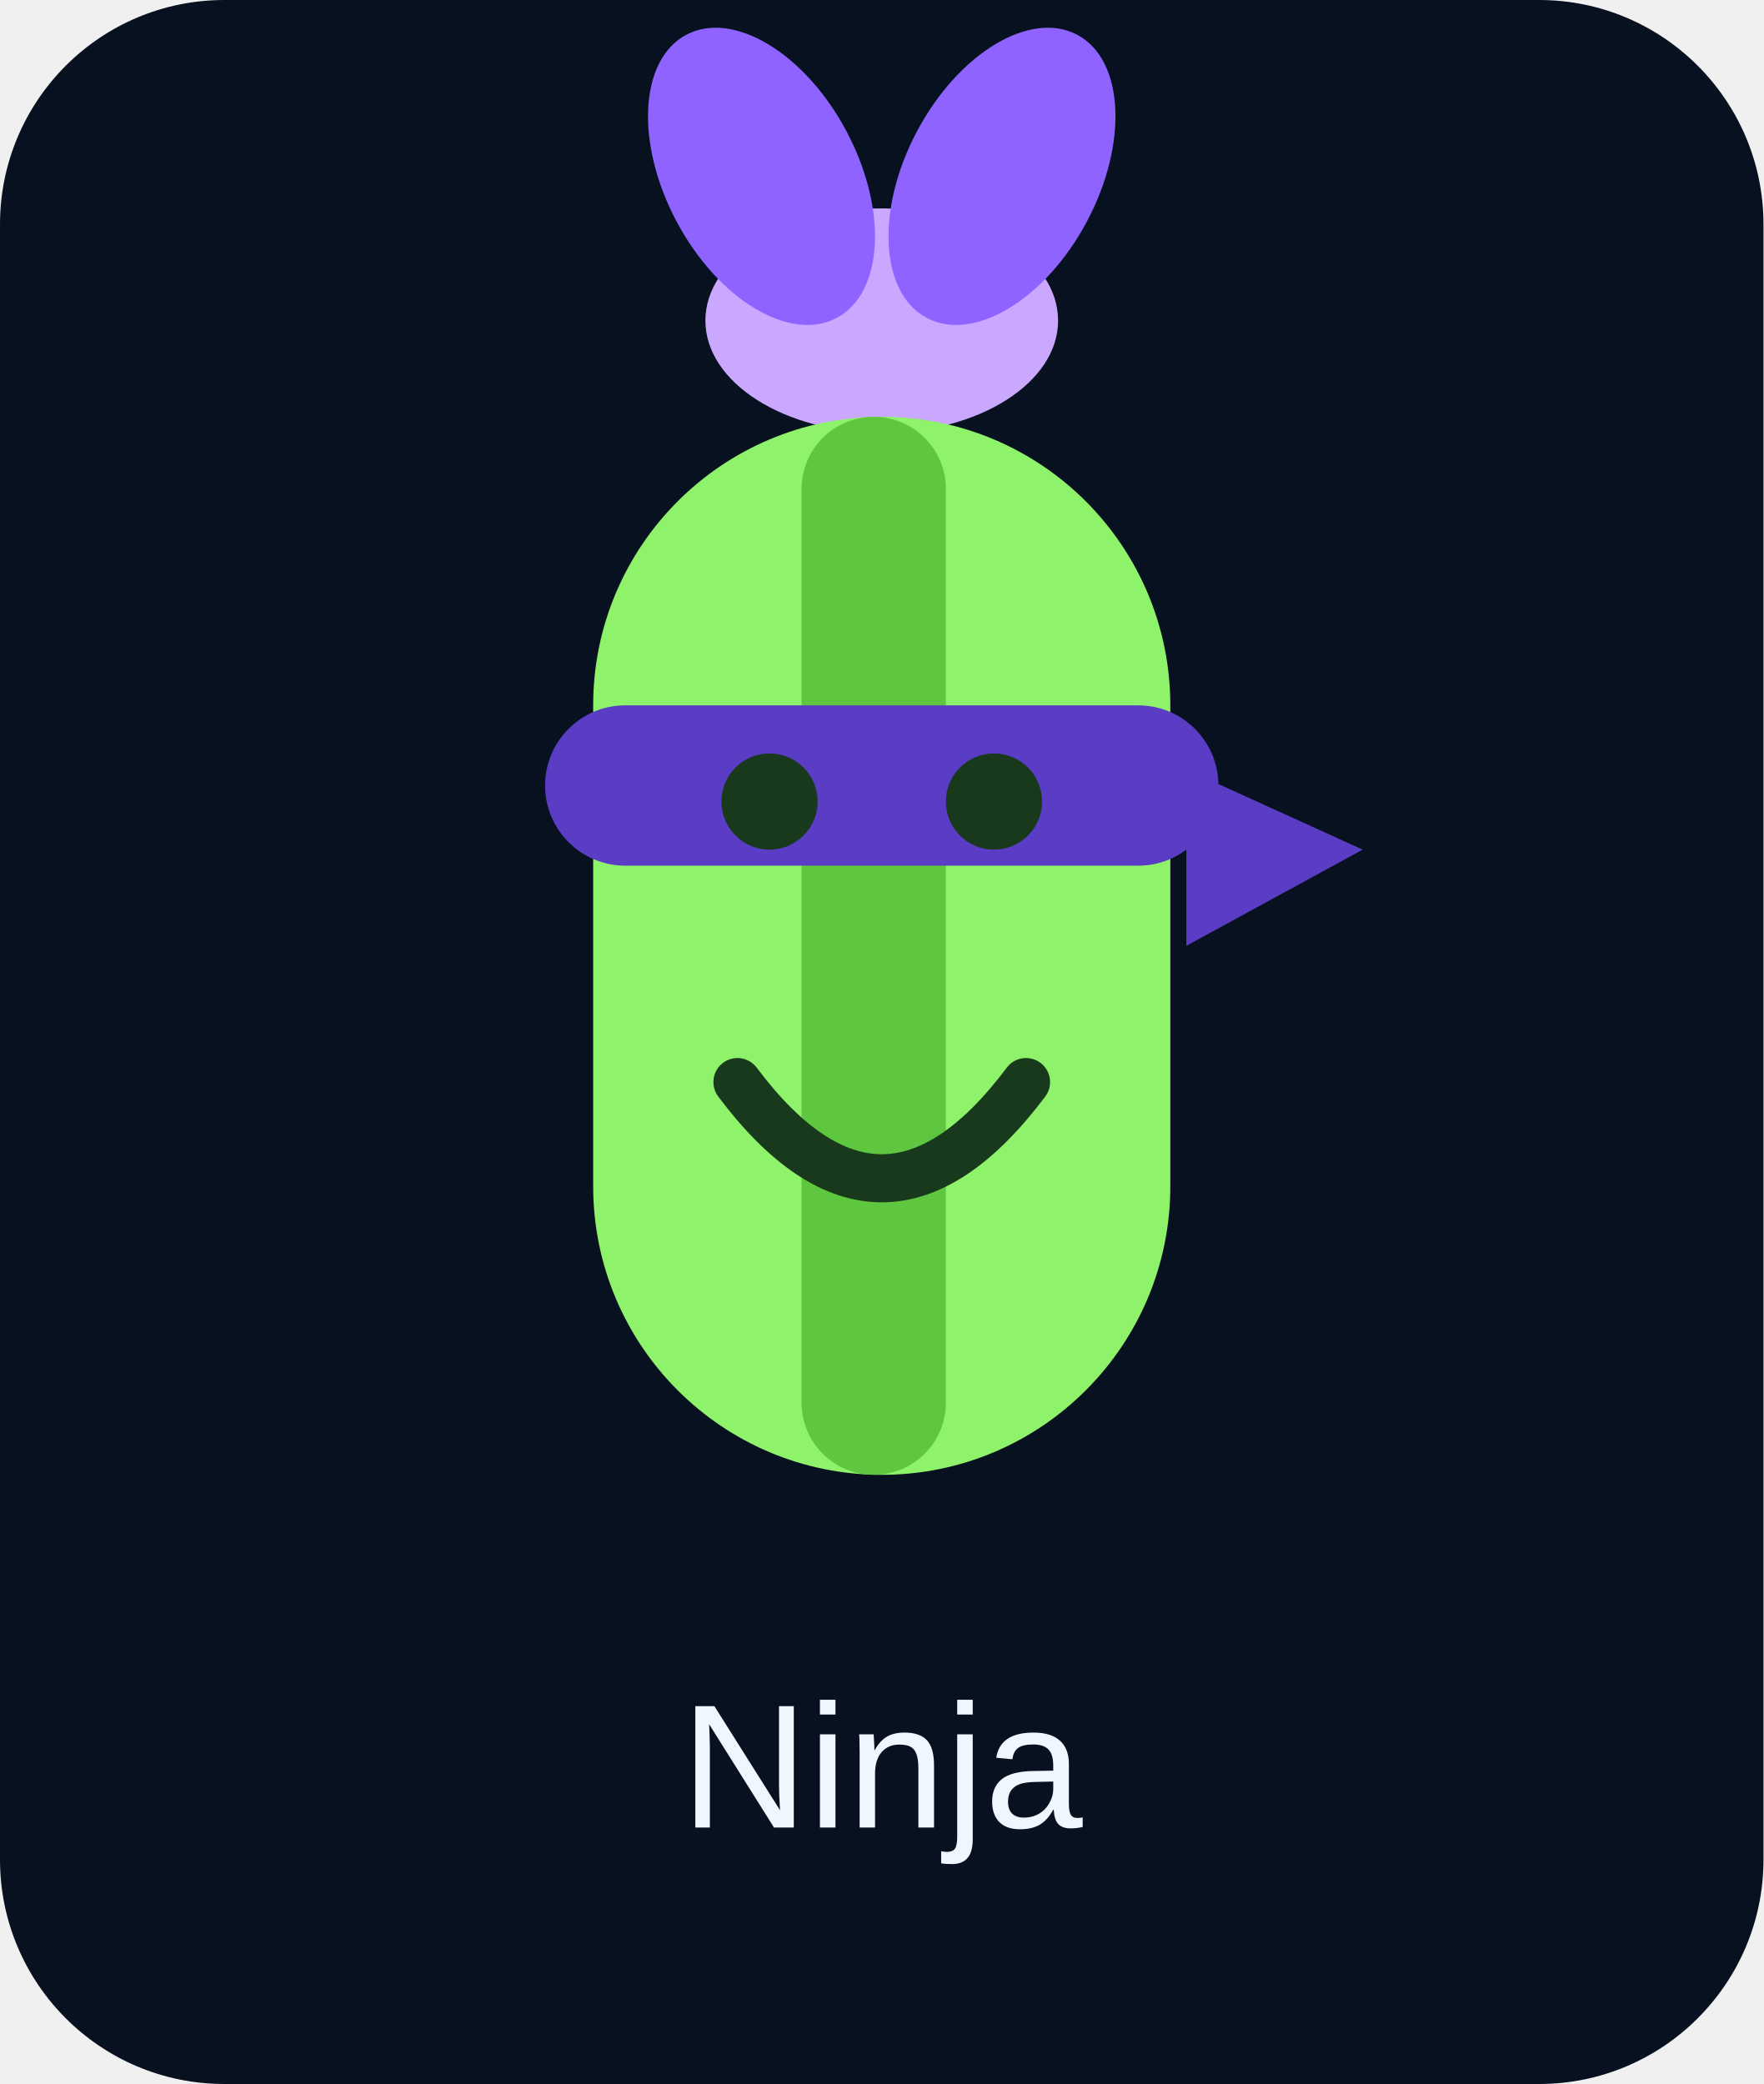
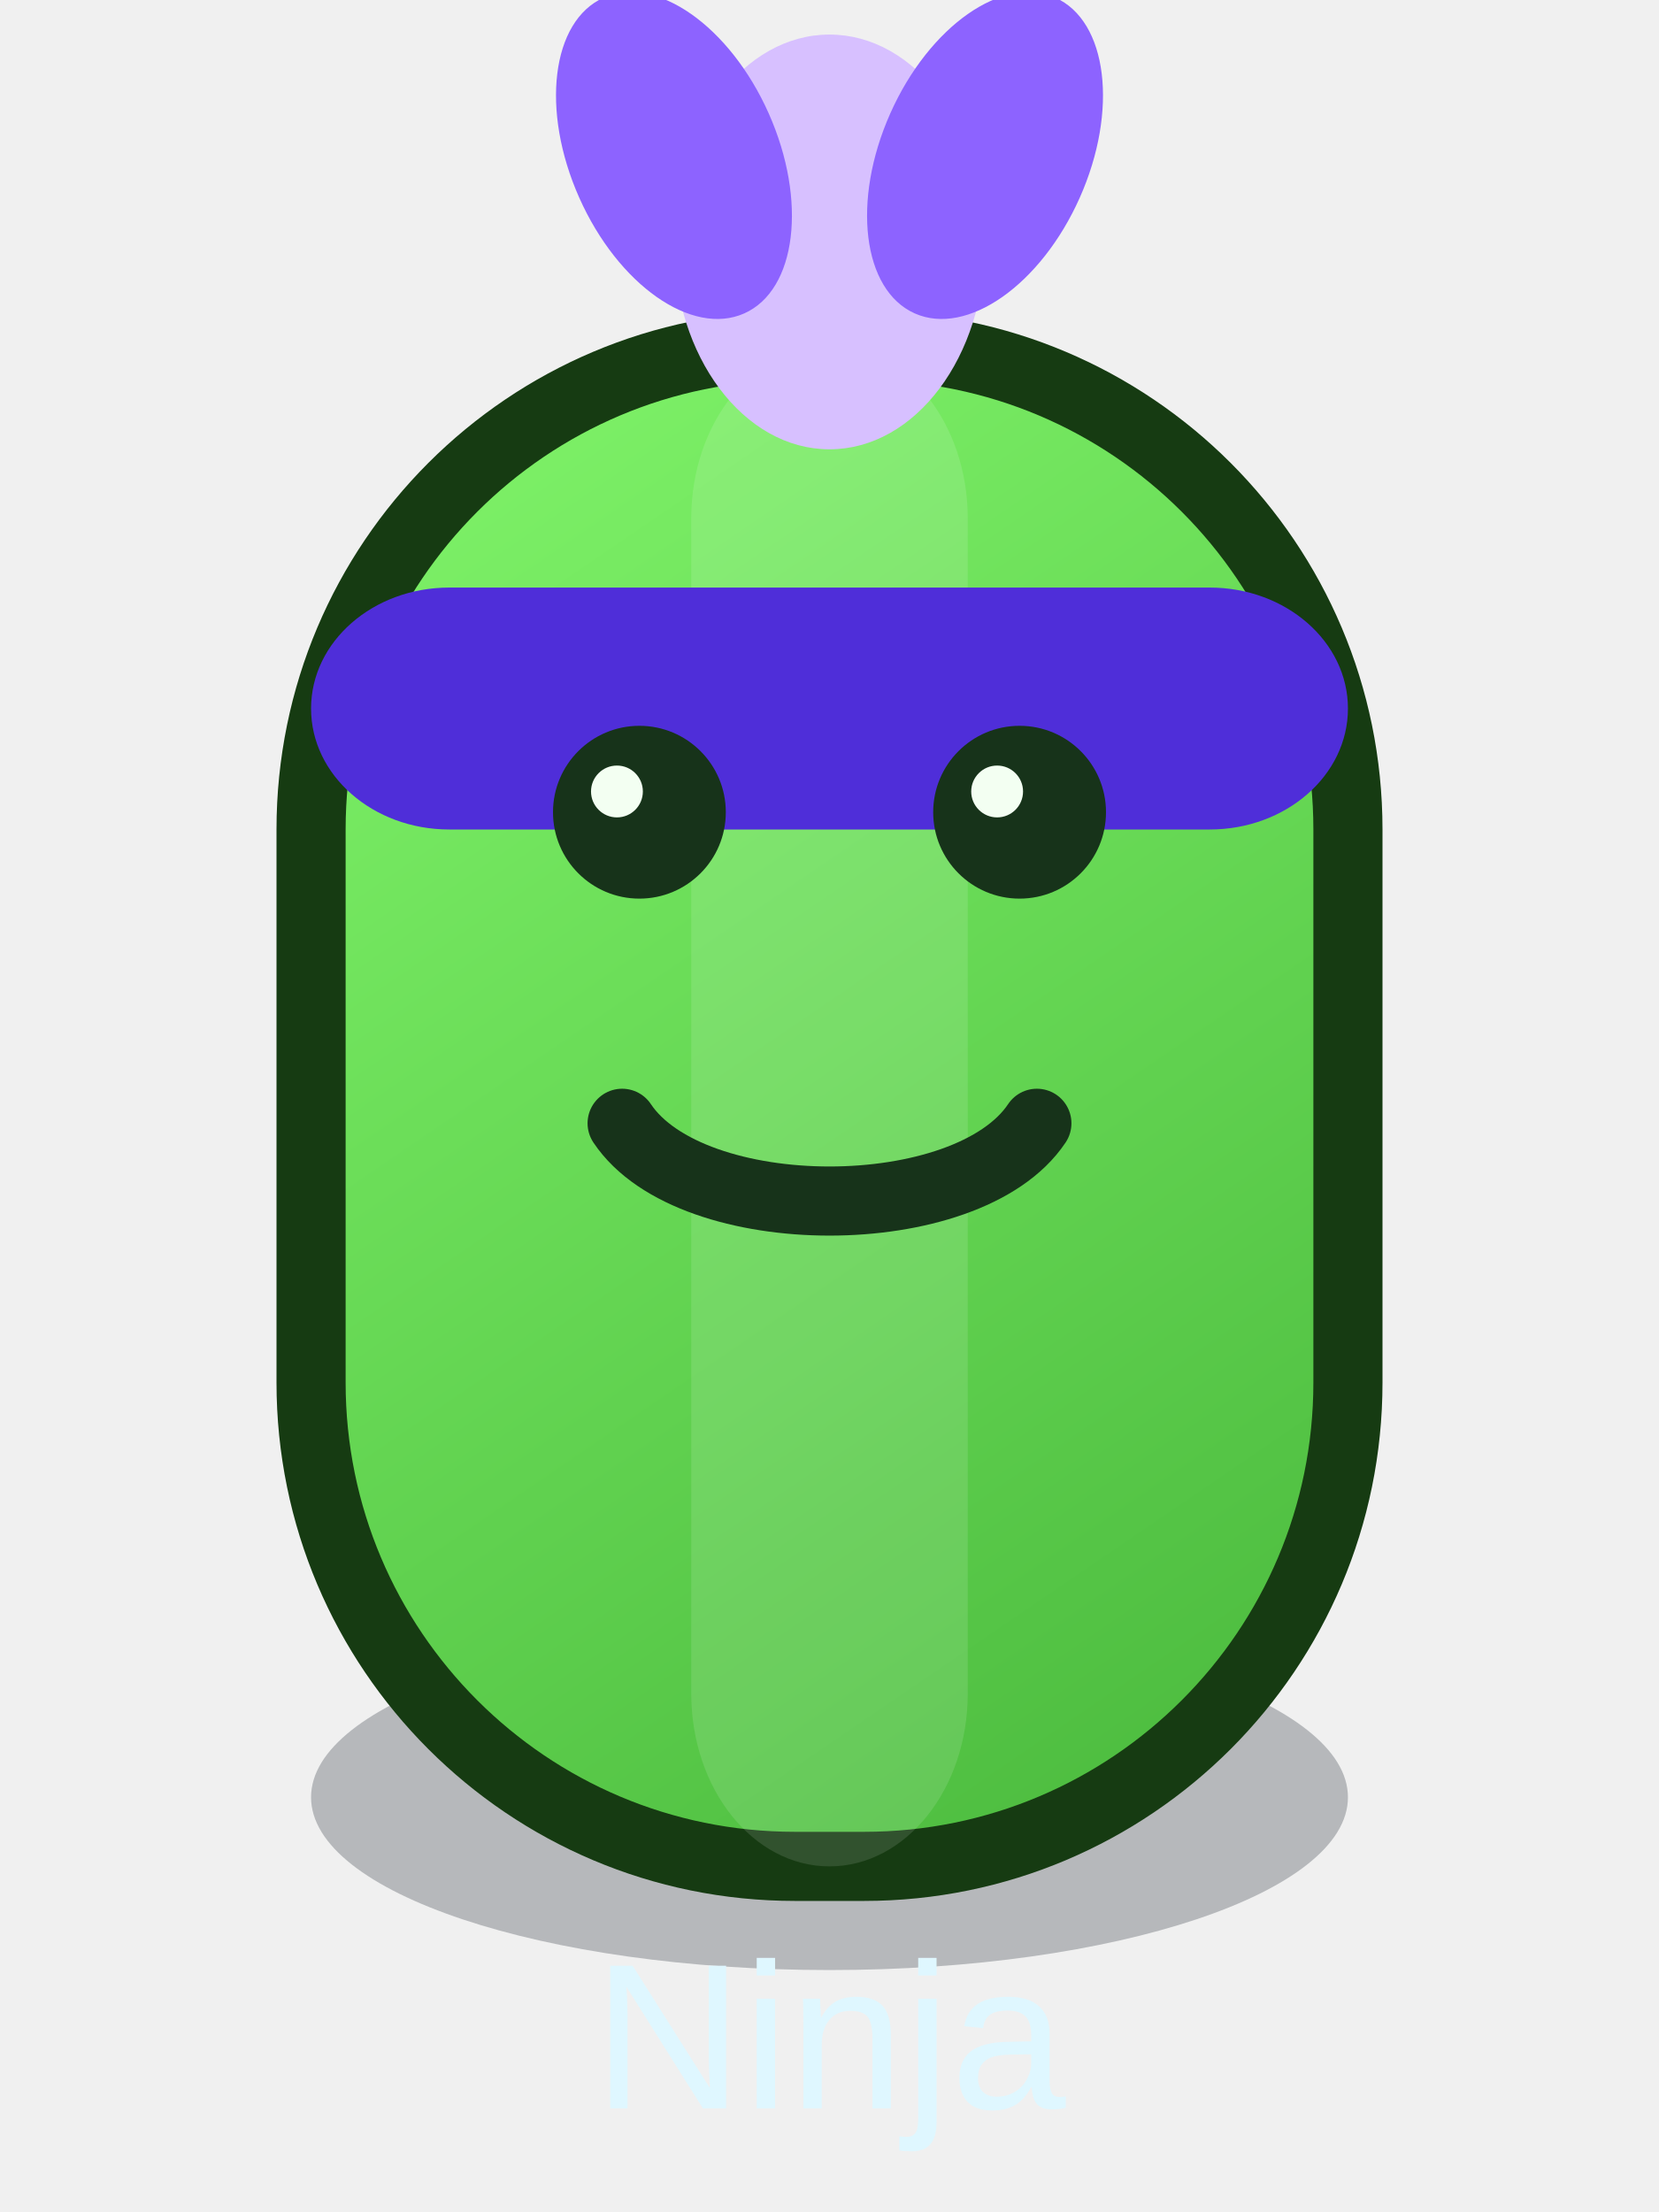
- <svg xmlns="http://www.w3.org/2000/svg" width="220" height="260" viewBox="0 0 220 260">
-   <rect width="220" height="260" rx="28" fill="#08111f" />
-   <ellipse cx="110" cy="40" rx="22" ry="14" fill="#cba8ff" />
-   <ellipse cx="95" cy="22" rx="12" ry="20" transform="rotate(-28 95 22)" fill="#8f63ff" />
-   <ellipse cx="125" cy="22" rx="12" ry="20" transform="rotate(28 125 22)" fill="#8f63ff" />
-   <rect x="74" y="52" width="72" height="132" rx="36" fill="#8ff26b" />
-   <rect x="100" y="52" width="18" height="132" rx="9" fill="#5ec63f" />
-   <rect x="68" y="88" width="84" height="20" rx="10" fill="#5b3cc4" />
-   <path d="M148 96l22 10-22 12z" fill="#5b3cc4" />
-   <circle cx="96" cy="100" r="6" fill="#18391c" />
-   <circle cx="124" cy="100" r="6" fill="#18391c" />
-   <path d="M92 135c12 16 24 16 36 0" fill="none" stroke="#18391c" stroke-width="6" stroke-linecap="round" />
-   <text x="110" y="228" fill="#eff6ff" font-family="Arial, sans-serif" font-size="22" text-anchor="middle">Ninja</text>
+ <svg xmlns="http://www.w3.org/2000/svg" width="96" height="128" viewBox="0 0 96 128" fill="none">
+   <defs>
+     <linearGradient id="g" x1="18" y1="18" x2="78" y2="106" gradientUnits="userSpaceOnUse">
+       <stop stop-color="#83f76c" />
+       <stop offset="1" stop-color="#49b83c" />
+     </linearGradient>
+   </defs>
+   <ellipse cx="48" cy="104" rx="30" ry="10" fill="#06101b" opacity="0.25" />
+   <rect x="18" y="20" width="60" height="88" rx="28" fill="url(#g)" stroke="#163b12" stroke-width="4" />
+   <rect x="40" y="20" width="16" height="88" rx="10" fill="#ffffff" opacity="0.12" />
+   <ellipse cx="48" cy="14" rx="9" ry="12" fill="#d7c0ff" />
+   <ellipse cx="39" cy="9" rx="6" ry="10" transform="rotate(-24 39 9)" fill="#8d63ff" />
+   <ellipse cx="57" cy="9" rx="6" ry="10" transform="rotate(24 57 9)" fill="#8d63ff" />
+   <rect x="18" y="34" width="60" height="14" rx="8" fill="#4f2ed9" />
+   <circle cx="37" cy="47" r="5" fill="#17331a" />
+   <circle cx="59" cy="47" r="5" fill="#17331a" />
+   <circle cx="35.7" cy="45.8" r="1.5" fill="#f3fff2" />
+   <circle cx="57.7" cy="45.8" r="1.5" fill="#f3fff2" />
+   <path d="M36 65c4 6 20 6 24 0" stroke="#17331a" stroke-width="4" stroke-linecap="round" />
+   <text x="48" y="122" text-anchor="middle" fill="#dff7ff" font-family="Arial, sans-serif" font-size="12">Ninja</text>
</svg>
